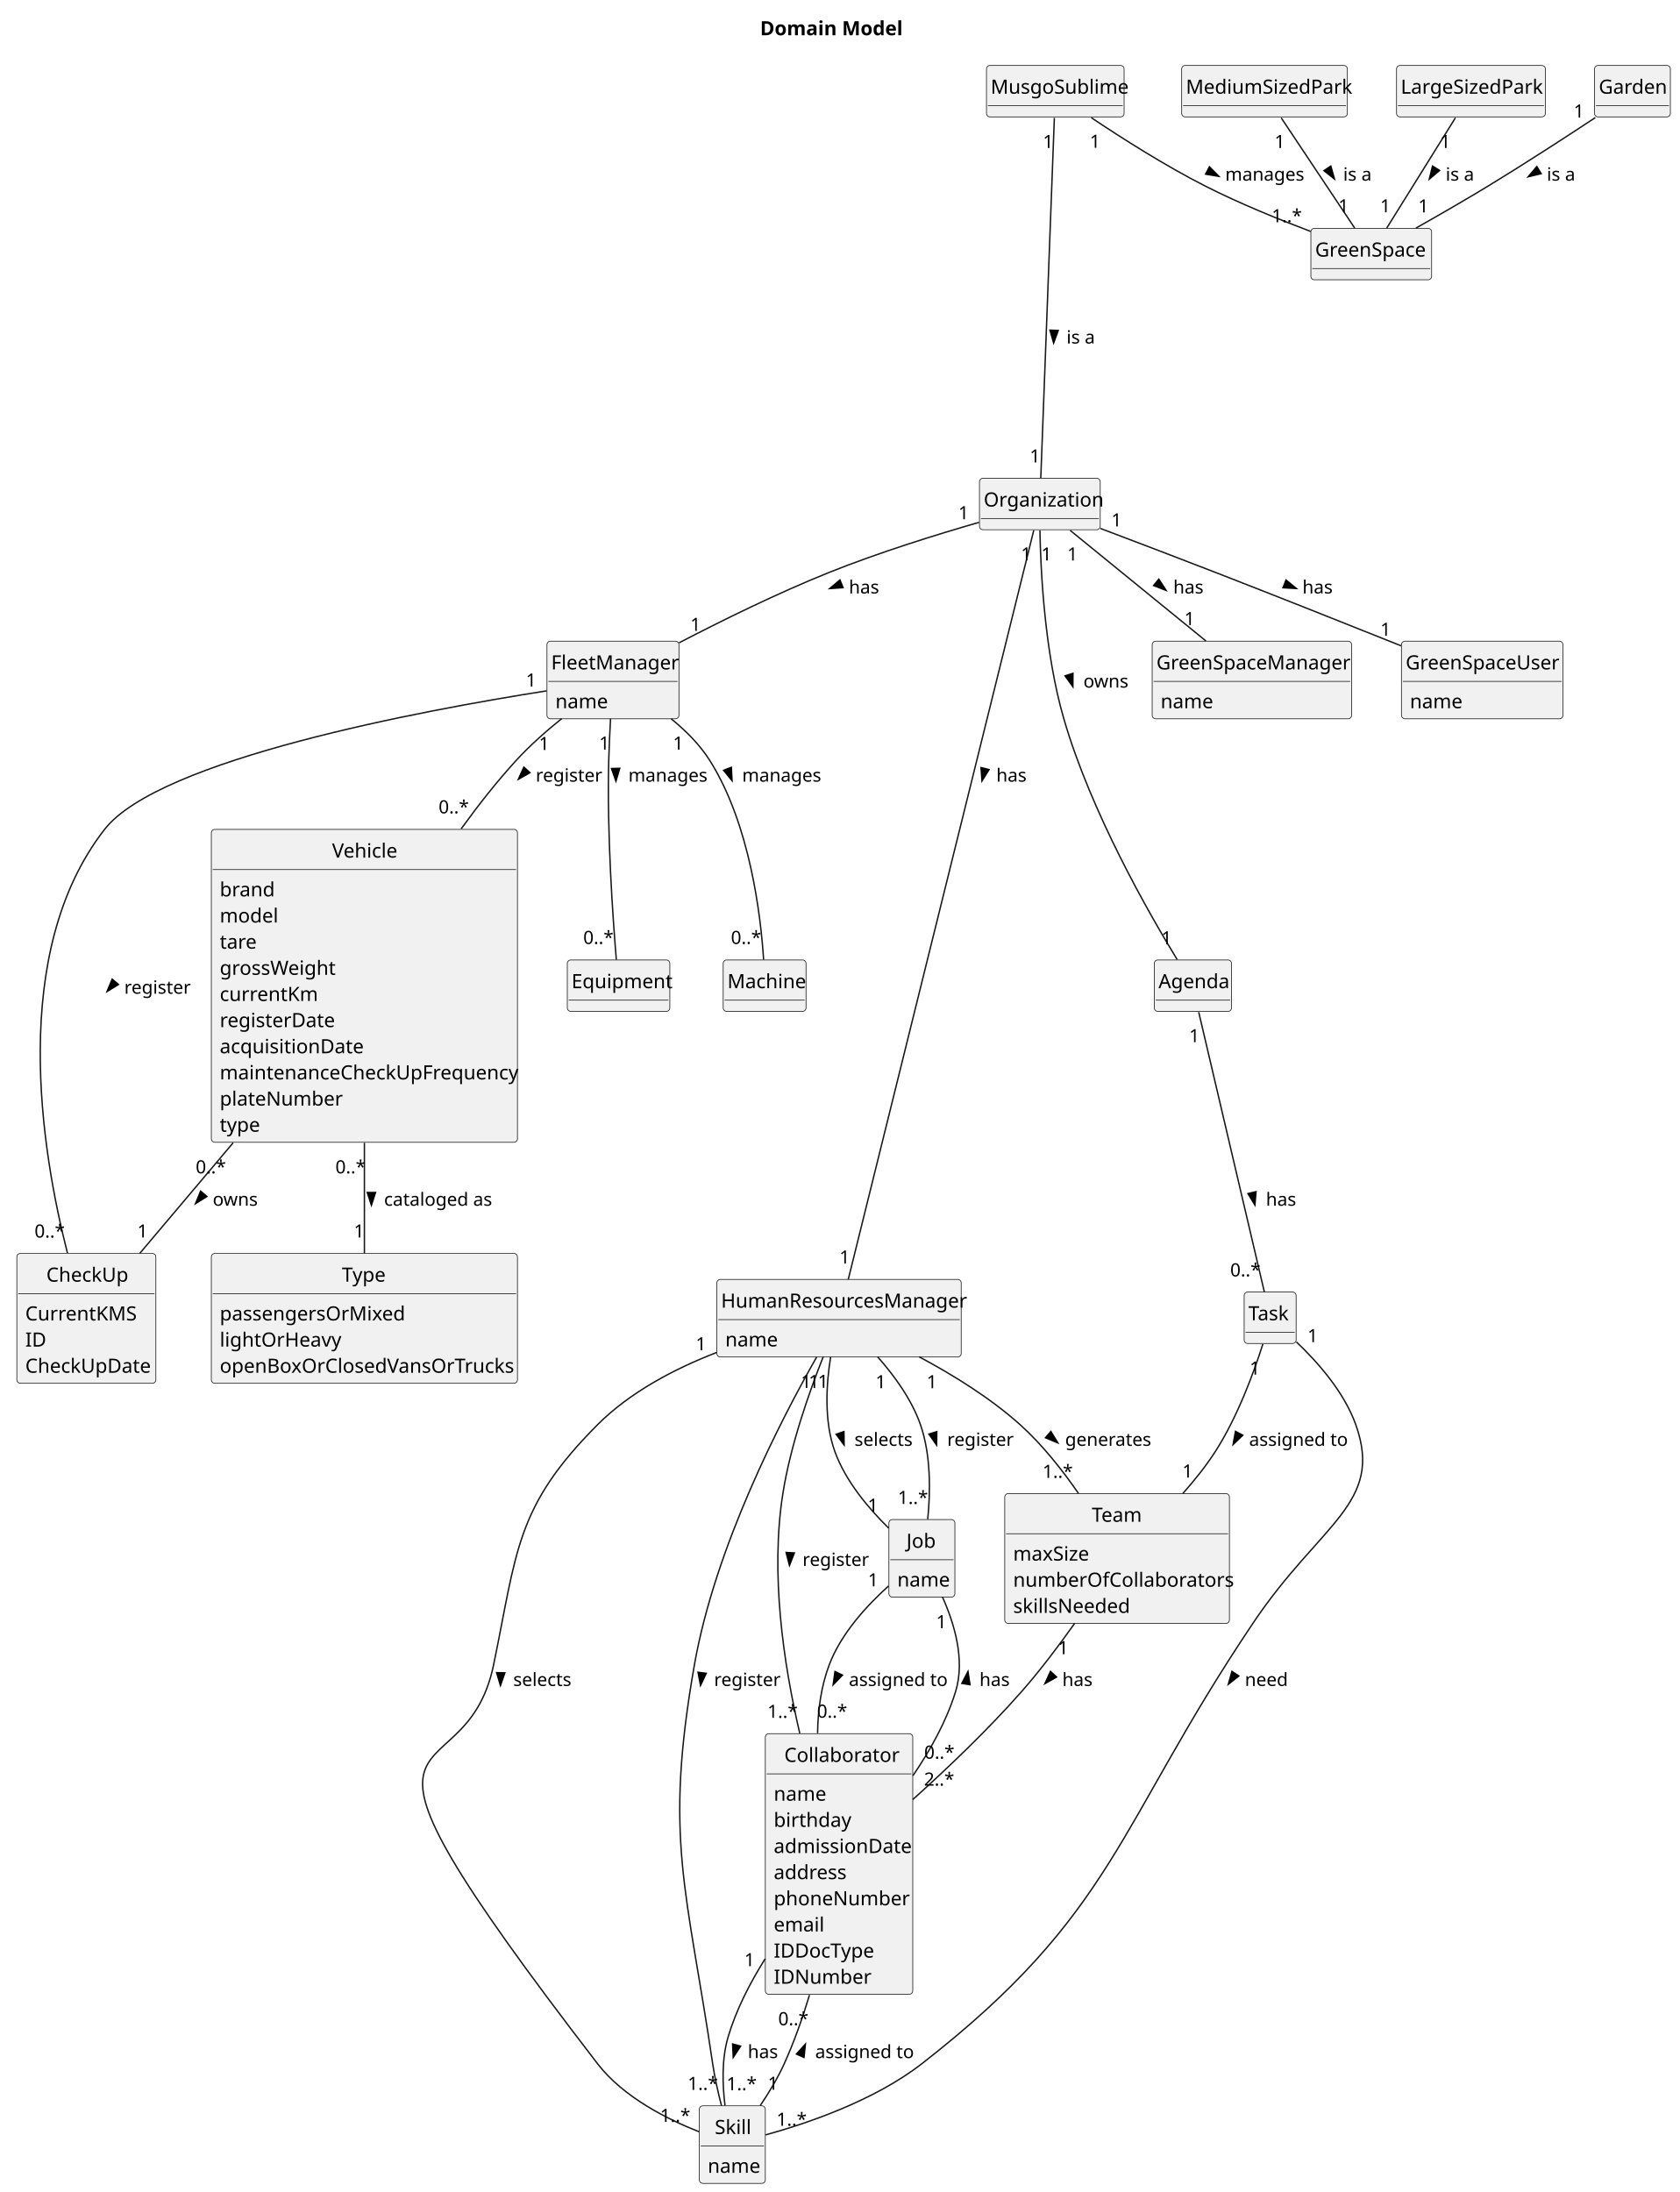
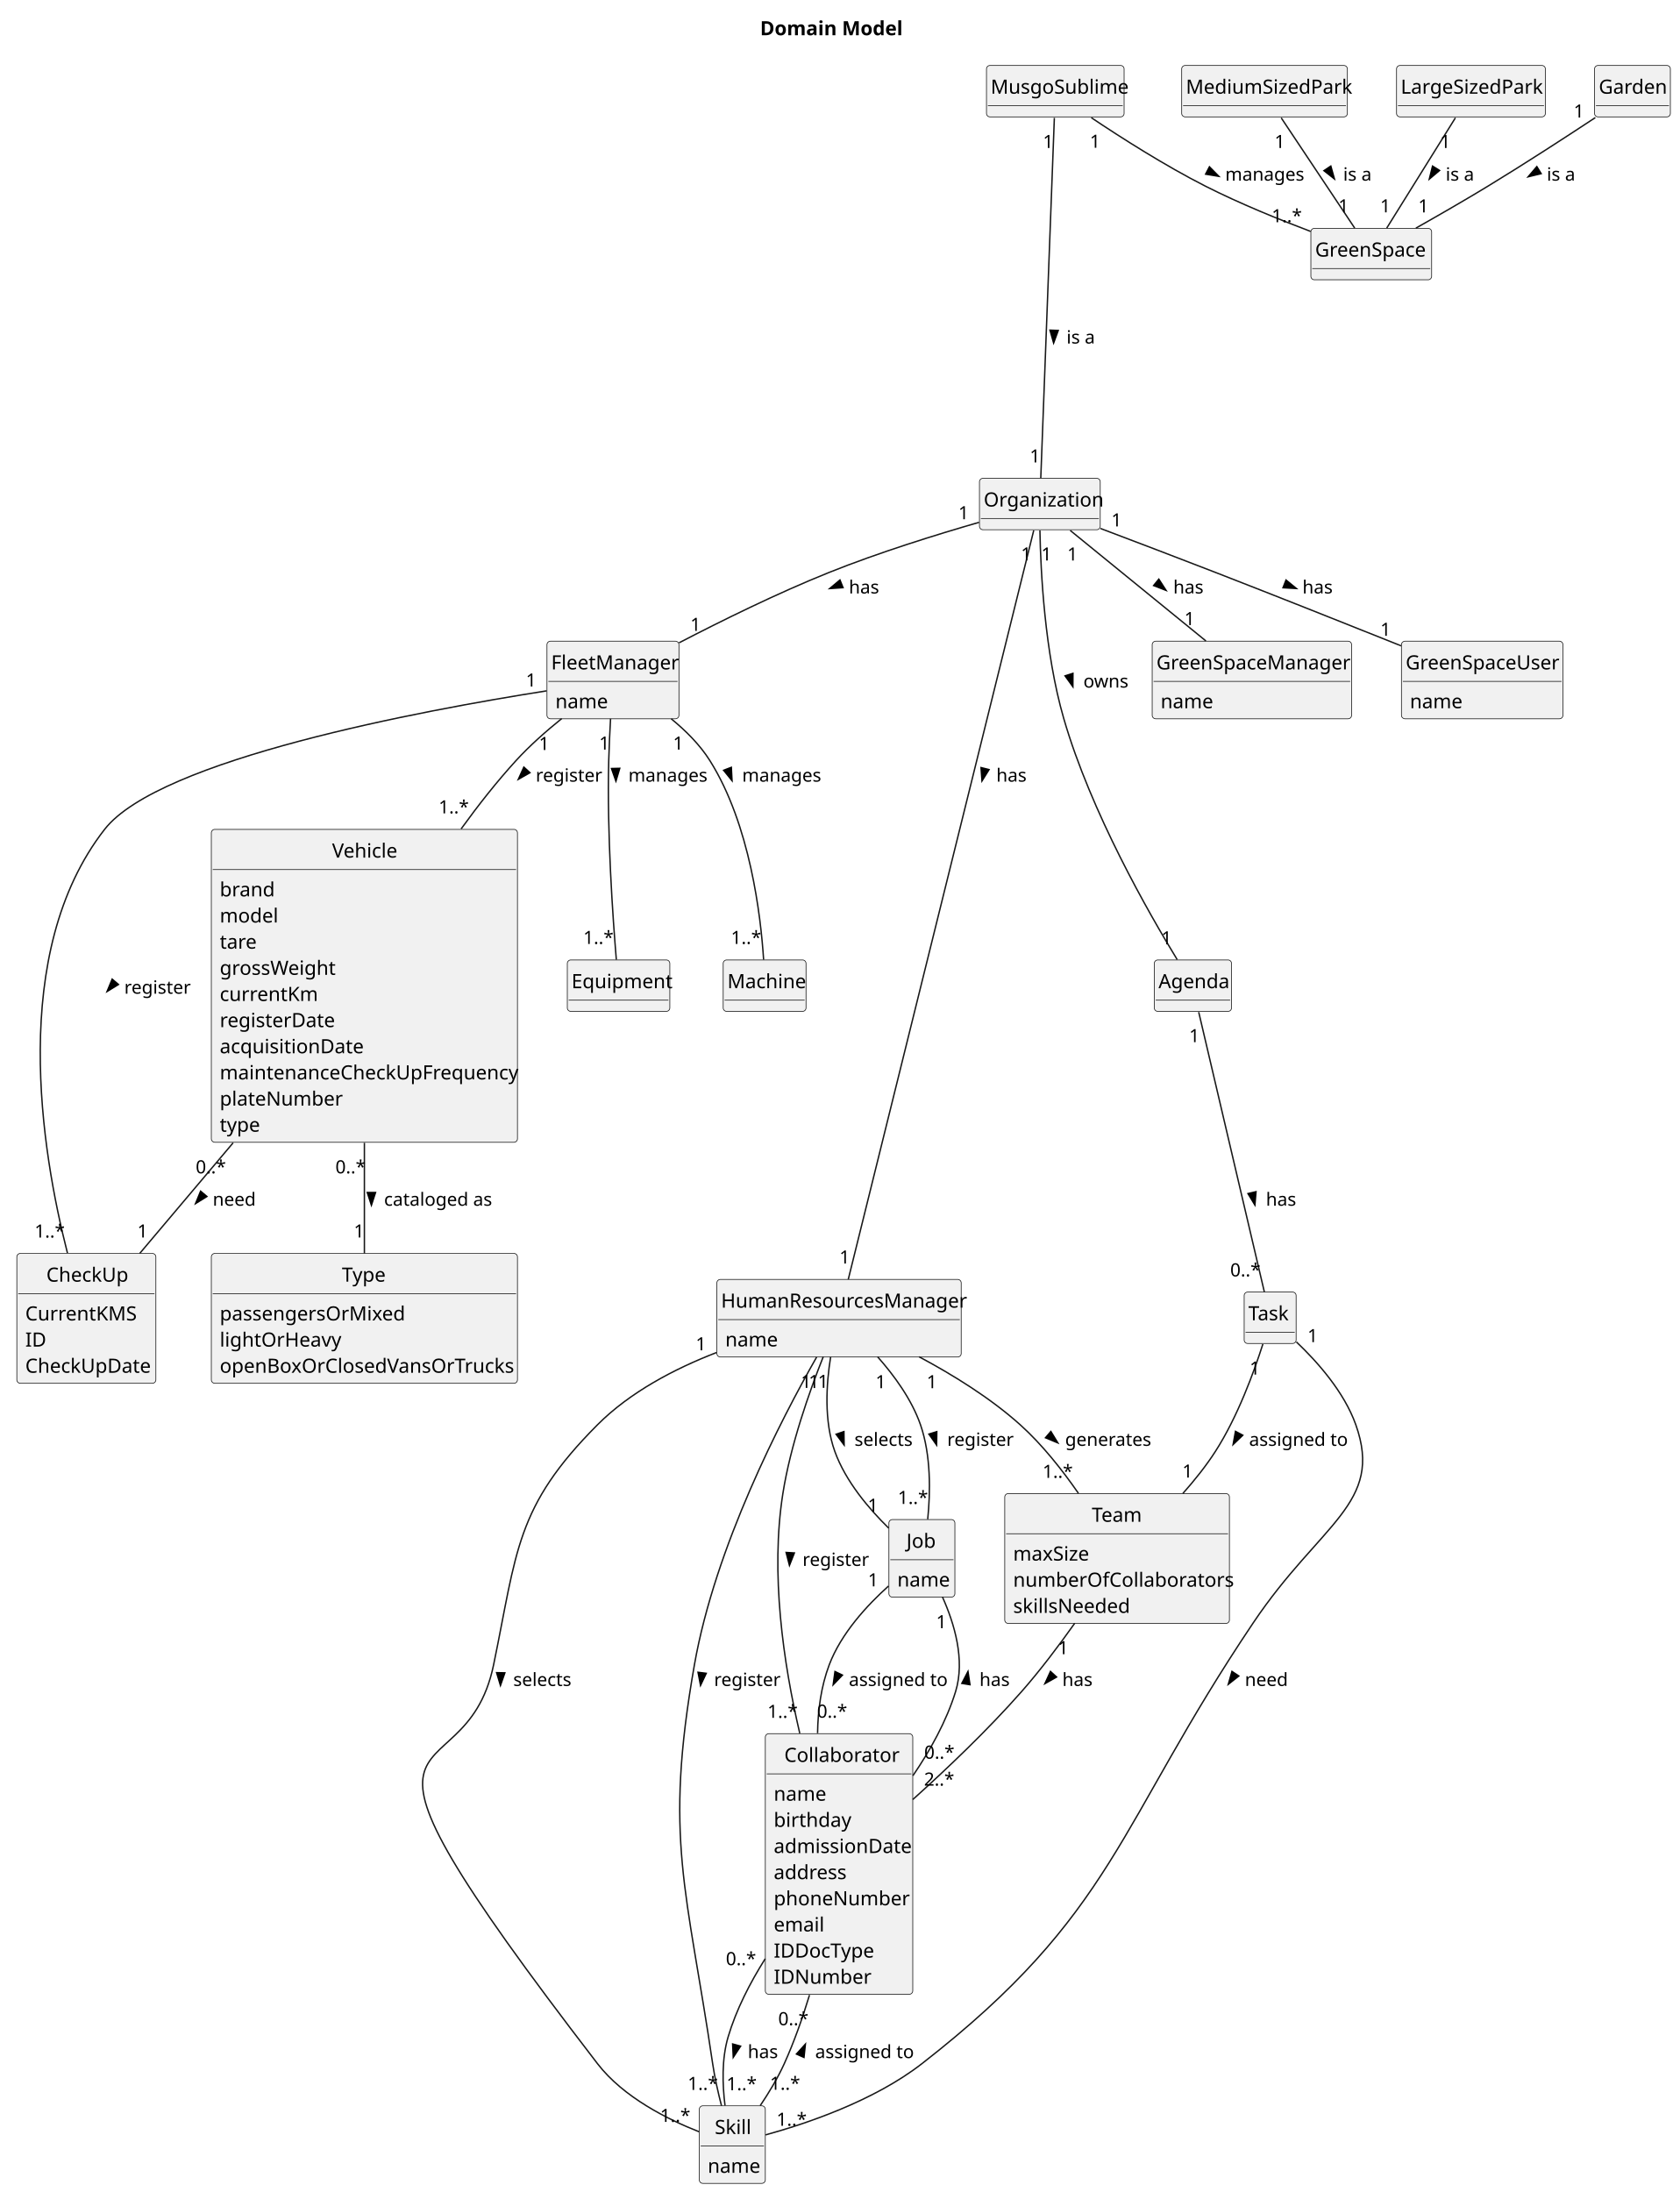
<svg xmlns="http://www.w3.org/2000/svg" contentStyleType="text/css" height="1561px" preserveAspectRatio="none" style="width:1196px;height:1561px;background:#FFFFFF;" version="1.1" viewBox="0 0 1196 1561" width="1196px" zoomAndPan="magnify">
  <defs />
  <g>
    <text fill="#000000" font-family="sans-serif" font-size="14" font-weight="bold" lengthAdjust="spacing" textLength="100" x="541.245" y="25.107">Domain Model</text>
    <g id="elem_MusgoSublime">
      <rect codeLine="11" fill="#F1F1F1" height="36.621" id="MusgoSublime" rx="2.5" ry="2.5" style="stroke:#181818;stroke-width:0.5;" width="98" x="702.49" y="46.621" />
      <text fill="#000000" font-family="sans-serif" font-size="14" lengthAdjust="spacing" textLength="92" x="705.49" y="66.728">MusgoSublime</text>
      <line style="stroke:#181818;stroke-width:0.5;" x1="703.49" x2="799.49" y1="75.242" y2="75.242" />
    </g>
    <g id="elem_MediumSizedPark">
      <rect codeLine="13" fill="#F1F1F1" height="36.621" id="MediumSizedPark" rx="2.5" ry="2.5" style="stroke:#181818;stroke-width:0.5;" width="118" x="841.49" y="46.621" />
      <text fill="#000000" font-family="sans-serif" font-size="14" lengthAdjust="spacing" textLength="112" x="844.49" y="66.728">MediumSizedPark</text>
      <line style="stroke:#181818;stroke-width:0.5;" x1="842.49" x2="958.49" y1="75.242" y2="75.242" />
    </g>
    <g id="elem_LargeSizedPark">
      <rect codeLine="15" fill="#F1F1F1" height="36.621" id="LargeSizedPark" rx="2.5" ry="2.5" style="stroke:#181818;stroke-width:0.5;" width="106" x="994.49" y="46.621" />
      <text fill="#000000" font-family="sans-serif" font-size="14" lengthAdjust="spacing" textLength="100" x="997.49" y="66.728">LargeSizedPark</text>
      <line style="stroke:#181818;stroke-width:0.5;" x1="995.49" x2="1099.49" y1="75.242" y2="75.242" />
    </g>
    <g id="elem_Garden">
      <rect codeLine="17" fill="#F1F1F1" height="36.621" id="Garden" rx="2.5" ry="2.5" style="stroke:#181818;stroke-width:0.5;" width="54" x="1135.49" y="46.621" />
      <text fill="#000000" font-family="sans-serif" font-size="14" lengthAdjust="spacing" textLength="48" x="1138.49" y="66.728">Garden</text>
      <line style="stroke:#181818;stroke-width:0.5;" x1="1136.49" x2="1188.49" y1="75.242" y2="75.242" />
    </g>
    <g id="elem_GreenSpace">
      <rect codeLine="19" fill="#F1F1F1" height="36.621" id="GreenSpace" rx="2.5" ry="2.5" style="stroke:#181818;stroke-width:0.5;" width="86" x="933.49" y="162.621" />
      <text fill="#000000" font-family="sans-serif" font-size="14" lengthAdjust="spacing" textLength="80" x="936.49" y="182.728">GreenSpace</text>
      <line style="stroke:#181818;stroke-width:0.5;" x1="934.49" x2="1018.49" y1="191.242" y2="191.242" />
    </g>
    <g id="elem_Organization">
      <rect codeLine="22" fill="#F1F1F1" height="36.621" id="Organization" rx="2.5" ry="2.5" style="stroke:#181818;stroke-width:0.5;" width="86" x="697.49" y="340.621" />
      <text fill="#000000" font-family="sans-serif" font-size="14" lengthAdjust="spacing" textLength="80" x="700.49" y="360.728">Organization</text>
      <line style="stroke:#181818;stroke-width:0.5;" x1="698.49" x2="782.49" y1="369.242" y2="369.242" />
    </g>
    <g id="elem_FleetManager">
      <rect codeLine="25" fill="#F1F1F1" height="55.242" id="FleetManager" rx="2.5" ry="2.5" style="stroke:#181818;stroke-width:0.5;" width="94" x="389.49" y="456.621" />
      <text fill="#000000" font-family="sans-serif" font-size="14" lengthAdjust="spacing" textLength="88" x="392.49" y="476.728">FleetManager</text>
      <line style="stroke:#181818;stroke-width:0.5;" x1="390.49" x2="482.49" y1="485.242" y2="485.242" />
      <text fill="#000000" font-family="sans-serif" font-size="14" lengthAdjust="spacing" textLength="35" x="395.49" y="504.35">name</text>
    </g>
    <g id="elem_HumanResourcesManager">
      <rect codeLine="28" fill="#F1F1F1" height="55.242" id="HumanResourcesManager" rx="2.5" ry="2.5" style="stroke:#181818;stroke-width:0.5;" width="174" x="510.49" y="911.121" />
      <text fill="#000000" font-family="sans-serif" font-size="14" lengthAdjust="spacing" textLength="168" x="513.49" y="931.229">HumanResourcesManager</text>
      <line style="stroke:#181818;stroke-width:0.5;" x1="511.49" x2="683.49" y1="939.742" y2="939.742" />
      <text fill="#000000" font-family="sans-serif" font-size="14" lengthAdjust="spacing" textLength="35" x="516.49" y="958.85">name</text>
    </g>
    <g id="elem_GreenSpaceManager">
      <rect codeLine="31" fill="#F1F1F1" height="55.242" id="GreenSpaceManager" rx="2.5" ry="2.5" style="stroke:#181818;stroke-width:0.5;" width="142" x="820.49" y="456.621" />
      <text fill="#000000" font-family="sans-serif" font-size="14" lengthAdjust="spacing" textLength="136" x="823.49" y="476.728">GreenSpaceManager</text>
      <line style="stroke:#181818;stroke-width:0.5;" x1="821.49" x2="961.49" y1="485.242" y2="485.242" />
      <text fill="#000000" font-family="sans-serif" font-size="14" lengthAdjust="spacing" textLength="35" x="826.49" y="504.35">name</text>
    </g>
    <g id="elem_GreenSpaceUser">
      <rect codeLine="34" fill="#F1F1F1" height="55.242" id="GreenSpaceUser" rx="2.5" ry="2.5" style="stroke:#181818;stroke-width:0.5;" width="115" x="997.99" y="456.621" />
      <text fill="#000000" font-family="sans-serif" font-size="14" lengthAdjust="spacing" textLength="109" x="1000.99" y="476.728">GreenSpaceUser</text>
      <line style="stroke:#181818;stroke-width:0.5;" x1="998.99" x2="1111.99" y1="485.242" y2="485.242" />
      <text fill="#000000" font-family="sans-serif" font-size="14" lengthAdjust="spacing" textLength="35" x="1003.99" y="504.35">name</text>
    </g>
    <g id="elem_Equipment">
      <rect codeLine="38" fill="#F1F1F1" height="36.621" id="Equipment" rx="2.5" ry="2.5" style="stroke:#181818;stroke-width:0.5;" width="73" x="403.99" y="683.621" />
      <text fill="#000000" font-family="sans-serif" font-size="14" lengthAdjust="spacing" textLength="67" x="406.99" y="703.729">Equipment</text>
      <line style="stroke:#181818;stroke-width:0.5;" x1="404.99" x2="475.99" y1="712.242" y2="712.242" />
    </g>
    <g id="elem_Machine">
      <rect codeLine="40" fill="#F1F1F1" height="36.621" id="Machine" rx="2.5" ry="2.5" style="stroke:#181818;stroke-width:0.5;" width="59" x="514.99" y="683.621" />
      <text fill="#000000" font-family="sans-serif" font-size="14" lengthAdjust="spacing" textLength="53" x="517.99" y="703.729">Machine</text>
      <line style="stroke:#181818;stroke-width:0.5;" x1="515.99" x2="572.99" y1="712.242" y2="712.242" />
    </g>
    <g id="elem_Vehicle">
      <rect codeLine="42" fill="#F1F1F1" height="222.832" id="Vehicle" rx="2.5" ry="2.5" style="stroke:#181818;stroke-width:0.5;" width="218" x="150.49" y="590.621" />
      <text fill="#000000" font-family="sans-serif" font-size="14" lengthAdjust="spacing" textLength="46" x="236.49" y="610.729">Vehicle</text>
      <line style="stroke:#181818;stroke-width:0.5;" x1="151.49" x2="367.49" y1="619.242" y2="619.242" />
      <text fill="#000000" font-family="sans-serif" font-size="14" lengthAdjust="spacing" textLength="37" x="156.49" y="638.35">brand</text>
      <text fill="#000000" font-family="sans-serif" font-size="14" lengthAdjust="spacing" textLength="38" x="156.49" y="656.971">model</text>
      <text fill="#000000" font-family="sans-serif" font-size="14" lengthAdjust="spacing" textLength="25" x="156.49" y="675.592">tare</text>
      <text fill="#000000" font-family="sans-serif" font-size="14" lengthAdjust="spacing" textLength="79" x="156.49" y="694.213">grossWeight</text>
      <text fill="#000000" font-family="sans-serif" font-size="14" lengthAdjust="spacing" textLength="65" x="156.49" y="712.834">currentKm</text>
      <text fill="#000000" font-family="sans-serif" font-size="14" lengthAdjust="spacing" textLength="78" x="156.49" y="731.455">registerDate</text>
      <text fill="#000000" font-family="sans-serif" font-size="14" lengthAdjust="spacing" textLength="97" x="156.49" y="750.076">acquisitionDate</text>
      <text fill="#000000" font-family="sans-serif" font-size="14" lengthAdjust="spacing" textLength="206" x="156.49" y="768.697">maintenanceCheckUpFrequency</text>
      <text fill="#000000" font-family="sans-serif" font-size="14" lengthAdjust="spacing" textLength="80" x="156.49" y="787.318">plateNumber</text>
      <text fill="#000000" font-family="sans-serif" font-size="14" lengthAdjust="spacing" textLength="27" x="156.49" y="805.939">type</text>
    </g>
    <g id="elem_CheckUp">
      <rect codeLine="54" fill="#F1F1F1" height="92.484" id="CheckUp" rx="2.5" ry="2.5" style="stroke:#181818;stroke-width:0.5;" width="99" x="11.99" y="892.621" />
      <text fill="#000000" font-family="sans-serif" font-size="14" lengthAdjust="spacing" textLength="57" x="32.99" y="912.729">CheckUp</text>
      <line style="stroke:#181818;stroke-width:0.5;" x1="12.99" x2="109.99" y1="921.242" y2="921.242" />
      <text fill="#000000" font-family="sans-serif" font-size="14" lengthAdjust="spacing" textLength="77" x="17.99" y="940.35">CurrentKMS</text>
      <text fill="#000000" font-family="sans-serif" font-size="14" lengthAdjust="spacing" textLength="13" x="17.99" y="958.971">ID</text>
      <text fill="#000000" font-family="sans-serif" font-size="14" lengthAdjust="spacing" textLength="87" x="17.99" y="977.592">CheckUpDate</text>
    </g>
    <g id="elem_Type">
      <rect codeLine="59" fill="#F1F1F1" height="92.484" id="Type" rx="2.5" ry="2.5" style="stroke:#181818;stroke-width:0.5;" width="218" x="150.49" y="892.621" />
      <text fill="#000000" font-family="sans-serif" font-size="14" lengthAdjust="spacing" textLength="32" x="243.49" y="912.729">Type</text>
      <line style="stroke:#181818;stroke-width:0.5;" x1="151.49" x2="367.49" y1="921.242" y2="921.242" />
      <text fill="#000000" font-family="sans-serif" font-size="14" lengthAdjust="spacing" textLength="126" x="156.49" y="940.35">passengersOrMixed</text>
      <text fill="#000000" font-family="sans-serif" font-size="14" lengthAdjust="spacing" textLength="81" x="156.49" y="958.971">lightOrHeavy</text>
      <text fill="#000000" font-family="sans-serif" font-size="14" lengthAdjust="spacing" textLength="206" x="156.49" y="977.592">openBoxOrClosedVansOrTrucks</text>
    </g>
    <g id="elem_Job">
      <rect codeLine="65" fill="#F1F1F1" height="55.242" id="Job" rx="2.5" ry="2.5" style="stroke:#181818;stroke-width:0.5;" width="47" x="632.99" y="1082.121" />
      <text fill="#000000" font-family="sans-serif" font-size="14" lengthAdjust="spacing" textLength="22" x="645.49" y="1102.228">Job</text>
      <line style="stroke:#181818;stroke-width:0.5;" x1="633.99" x2="678.99" y1="1110.742" y2="1110.742" />
      <text fill="#000000" font-family="sans-serif" font-size="14" lengthAdjust="spacing" textLength="35" x="638.99" y="1129.85">name</text>
    </g>
    <g id="elem_Collaborator">
      <rect codeLine="68" fill="#F1F1F1" height="185.59" id="Collaborator" rx="2.5" ry="2.5" style="stroke:#181818;stroke-width:0.5;" width="105" x="544.99" y="1234.621" />
      <text fill="#000000" font-family="sans-serif" font-size="14" lengthAdjust="spacing" textLength="78" x="558.49" y="1254.728">Collaborator</text>
      <line style="stroke:#181818;stroke-width:0.5;" x1="545.99" x2="648.99" y1="1263.242" y2="1263.242" />
      <text fill="#000000" font-family="sans-serif" font-size="14" lengthAdjust="spacing" textLength="35" x="550.99" y="1282.35">name</text>
      <text fill="#000000" font-family="sans-serif" font-size="14" lengthAdjust="spacing" textLength="51" x="550.99" y="1300.971">birthday</text>
      <text fill="#000000" font-family="sans-serif" font-size="14" lengthAdjust="spacing" textLength="93" x="550.99" y="1319.592">admissionDate</text>
      <text fill="#000000" font-family="sans-serif" font-size="14" lengthAdjust="spacing" textLength="51" x="550.99" y="1338.213">address</text>
      <text fill="#000000" font-family="sans-serif" font-size="14" lengthAdjust="spacing" textLength="89" x="550.99" y="1356.834">phoneNumber</text>
      <text fill="#000000" font-family="sans-serif" font-size="14" lengthAdjust="spacing" textLength="33" x="550.99" y="1375.455">email</text>
      <text fill="#000000" font-family="sans-serif" font-size="14" lengthAdjust="spacing" textLength="70" x="550.99" y="1394.076">IDDocType</text>
      <text fill="#000000" font-family="sans-serif" font-size="14" lengthAdjust="spacing" textLength="62" x="550.99" y="1412.697">IDNumber</text>
    </g>
    <g id="elem_Skill">
      <rect codeLine="78" fill="#F1F1F1" height="55.242" id="Skill" rx="2.5" ry="2.5" style="stroke:#181818;stroke-width:0.5;" width="47" x="497.99" y="1499.621" />
      <text fill="#000000" font-family="sans-serif" font-size="14" lengthAdjust="spacing" textLength="25" x="508.99" y="1519.728">Skill</text>
      <line style="stroke:#181818;stroke-width:0.5;" x1="498.99" x2="543.99" y1="1528.242" y2="1528.242" />
      <text fill="#000000" font-family="sans-serif" font-size="14" lengthAdjust="spacing" textLength="35" x="503.99" y="1547.35">name</text>
    </g>
    <g id="elem_Team">
      <rect codeLine="81" fill="#F1F1F1" height="92.484" id="Team" rx="2.5" ry="2.5" style="stroke:#181818;stroke-width:0.5;" width="160" x="715.49" y="1063.621" />
      <text fill="#000000" font-family="sans-serif" font-size="14" lengthAdjust="spacing" textLength="36" x="777.49" y="1083.728">Team</text>
      <line style="stroke:#181818;stroke-width:0.5;" x1="716.49" x2="874.49" y1="1092.242" y2="1092.242" />
      <text fill="#000000" font-family="sans-serif" font-size="14" lengthAdjust="spacing" textLength="51" x="721.49" y="1111.35">maxSize</text>
      <text fill="#000000" font-family="sans-serif" font-size="14" lengthAdjust="spacing" textLength="148" x="721.49" y="1129.971">numberOfCollaborators</text>
      <text fill="#000000" font-family="sans-serif" font-size="14" lengthAdjust="spacing" textLength="79" x="721.49" y="1148.592">skillsNeeded</text>
    </g>
    <g id="elem_Agenda">
      <rect codeLine="87" fill="#F1F1F1" height="36.621" id="Agenda" rx="2.5" ry="2.5" style="stroke:#181818;stroke-width:0.5;" width="55" x="821.99" y="683.621" />
      <text fill="#000000" font-family="sans-serif" font-size="14" lengthAdjust="spacing" textLength="49" x="824.99" y="703.729">Agenda</text>
      <line style="stroke:#181818;stroke-width:0.5;" x1="822.99" x2="875.99" y1="712.242" y2="712.242" />
    </g>
    <g id="elem_Task">
      <rect codeLine="89" fill="#F1F1F1" height="36.621" id="Task" rx="2.5" ry="2.5" style="stroke:#181818;stroke-width:0.5;" width="37" x="885.99" y="920.121" />
      <text fill="#000000" font-family="sans-serif" font-size="14" lengthAdjust="spacing" textLength="31" x="888.99" y="940.229">Task</text>
      <line style="stroke:#181818;stroke-width:0.5;" x1="886.99" x2="921.99" y1="948.742" y2="948.742" />
    </g>
    <g id="link_MusgoSublime_Organization">
      <path codeLine="92" d="M750.82,83.951 C748.85,136.201 743.11,288.571 741.15,340.531 " fill="none" id="MusgoSublime-Organization" style="stroke:#181818;stroke-width:1.0;" />
      <polygon fill="#000000" points="750.302,244.263,753.579,235.335,747.706,235.114,750.302,244.263" style="stroke:#000000;stroke-width:1.0;" />
      <text fill="#000000" font-family="sans-serif" font-size="13" lengthAdjust="spacing" textLength="21" x="759.49" y="244.649">is a</text>
      <text fill="#000000" font-family="sans-serif" font-size="13" lengthAdjust="spacing" textLength="7" x="742.699" y="105.414">1</text>
      <text fill="#000000" font-family="sans-serif" font-size="13" lengthAdjust="spacing" textLength="7" x="733.28" y="329.366">1</text>
    </g>
    <g id="link_MusgoSublime_GreenSpace">
      <path codeLine="93" d="M777.14,83.821 C798.37,98.041 829.62,117.981 858.49,132.621 C882.62,144.861 910.67,156.261 933.37,164.821 " fill="none" id="MusgoSublime-GreenSpace" style="stroke:#181818;stroke-width:1.0;" />
      <polygon fill="#000000" points="867.929,125.568,861.252,118.796,858.546,124.014,867.929,125.568" style="stroke:#000000;stroke-width:1.0;" />
      <text fill="#000000" font-family="sans-serif" font-size="13" lengthAdjust="spacing" textLength="53" x="872.49" y="128.649">manages</text>
      <text fill="#000000" font-family="sans-serif" font-size="13" lengthAdjust="spacing" textLength="7" x="776.093" y="105.249">1</text>
      <text fill="#000000" font-family="sans-serif" font-size="13" lengthAdjust="spacing" textLength="20" x="905.568" y="158.256">1..*</text>
    </g>
    <g id="link_MediumSizedPark_GreenSpace">
      <path codeLine="94" d="M912.37,83.931 C926.64,105.351 950.46,141.071 964.7,162.431 " fill="none" id="MediumSizedPark-GreenSpace" style="stroke:#181818;stroke-width:1.0;" />
      <polygon fill="#000000" points="950.263,127.427,947.692,118.271,942.801,121.531,950.263,127.427" style="stroke:#000000;stroke-width:1.0;" />
      <text fill="#000000" font-family="sans-serif" font-size="13" lengthAdjust="spacing" textLength="21" x="956.49" y="128.649">is a</text>
      <text fill="#000000" font-family="sans-serif" font-size="13" lengthAdjust="spacing" textLength="7" x="907.622" y="105.389">1</text>
      <text fill="#000000" font-family="sans-serif" font-size="13" lengthAdjust="spacing" textLength="7" x="953.017" y="151.235">1</text>
    </g>
    <g id="link_Garden_GreenSpace">
      <path codeLine="95" d="M1136.06,83.741 C1115.4,97.381 1085.86,116.581 1059.49,132.621 C1042.75,142.801 1023.81,153.691 1008.25,162.471 " fill="none" id="Garden-GreenSpace" style="stroke:#181818;stroke-width:1.0;" />
      <polygon fill="#000000" points="1088.233,125.889,1097.476,123.647,1094.393,118.643,1088.233,125.889" style="stroke:#000000;stroke-width:1.0;" />
      <text fill="#000000" font-family="sans-serif" font-size="13" lengthAdjust="spacing" textLength="21" x="1101.49" y="128.649">is a</text>
      <text fill="#000000" font-family="sans-serif" font-size="13" lengthAdjust="spacing" textLength="7" x="1120.642" y="83.71">1</text>
      <text fill="#000000" font-family="sans-serif" font-size="13" lengthAdjust="spacing" textLength="7" x="1009.905" y="151.287">1</text>
    </g>
    <g id="link_LargeSizedPark_GreenSpace">
      <path codeLine="96" d="M1036.4,83.931 C1023.06,105.351 1000.81,141.071 987.51,162.431 " fill="none" id="LargeSizedPark-GreenSpace" style="stroke:#181818;stroke-width:1.0;" />
      <polygon fill="#000000" points="1017.847,127.511,1025.123,121.387,1020.134,118.279,1017.847,127.511" style="stroke:#000000;stroke-width:1.0;" />
      <text fill="#000000" font-family="sans-serif" font-size="13" lengthAdjust="spacing" textLength="21" x="1029.49" y="128.649">is a</text>
      <text fill="#000000" font-family="sans-serif" font-size="13" lengthAdjust="spacing" textLength="7" x="1025.479" y="105.389">1</text>
      <text fill="#000000" font-family="sans-serif" font-size="13" lengthAdjust="spacing" textLength="7" x="982.813" y="151.235">1</text>
    </g>
    <g id="link_Organization_FleetManager">
      <path codeLine="97" d="M697.22,371.961 C666.93,380.701 625.73,393.491 590.49,407.621 C553.73,422.361 513.6,442.161 483.52,457.791 " fill="none" id="Organization-FleetManager" style="stroke:#181818;stroke-width:1.0;" />
      <polygon fill="#000000" points="590.85,419.13,600.339,418.486,598.148,413.032,590.85,419.13" style="stroke:#000000;stroke-width:1.0;" />
      <text fill="#000000" font-family="sans-serif" font-size="13" lengthAdjust="spacing" textLength="21" x="604.49" y="422.649">has</text>
      <text fill="#000000" font-family="sans-serif" font-size="13" lengthAdjust="spacing" textLength="7" x="682.474" y="369.764">1</text>
      <text fill="#000000" font-family="sans-serif" font-size="13" lengthAdjust="spacing" textLength="7" x="491.573" y="449.272">1</text>
    </g>
    <g id="link_Organization_HumanResourcesManager">
      <path codeLine="98" d="M736.13,377.721 C715.63,460.511 628.74,811.401 604.06,911.101 " fill="none" id="Organization-HumanResourcesManager" style="stroke:#181818;stroke-width:1.0;" />
      <polygon fill="#000000" points="699.288,556.12,704.315,548.047,698.61,546.634,699.288,556.12" style="stroke:#000000;stroke-width:1.0;" />
      <text fill="#000000" font-family="sans-serif" font-size="13" lengthAdjust="spacing" textLength="21" x="709.49" y="556.649">has</text>
      <text fill="#000000" font-family="sans-serif" font-size="13" lengthAdjust="spacing" textLength="7" x="727.018" y="399.123">1</text>
      <text fill="#000000" font-family="sans-serif" font-size="13" lengthAdjust="spacing" textLength="7" x="597.77" y="899.805">1</text>
    </g>
    <g id="link_Organization_GreenSpaceManager">
      <path codeLine="99" d="M762.12,377.741 C787.4,398.341 829.5,432.621 858.77,456.471 " fill="none" id="Organization-GreenSpaceManager" style="stroke:#181818;stroke-width:1.0;" />
      <polygon fill="#000000" points="830.367,420.424,825.21,412.433,821.498,416.99,830.367,420.424" style="stroke:#000000;stroke-width:1.0;" />
      <text fill="#000000" font-family="sans-serif" font-size="13" lengthAdjust="spacing" textLength="21" x="835.49" y="422.649">has</text>
      <text fill="#000000" font-family="sans-serif" font-size="13" lengthAdjust="spacing" textLength="7" x="759.992" y="399.148">1</text>
      <text fill="#000000" font-family="sans-serif" font-size="13" lengthAdjust="spacing" textLength="7" x="843.394" y="445.145">1</text>
    </g>
    <g id="link_Organization_GreenSpaceUser">
      <path codeLine="100" d="M783.65,376.341 C807.76,385.441 838.33,397.071 865.49,407.621 C909.99,424.911 960.18,444.881 997.79,459.931 " fill="none" id="Organization-GreenSpaceUser" style="stroke:#181818;stroke-width:1.0;" />
      <polygon fill="#000000" points="923.148,419.085,915.79,413.058,913.653,418.533,923.148,419.085" style="stroke:#000000;stroke-width:1.0;" />
      <text fill="#000000" font-family="sans-serif" font-size="13" lengthAdjust="spacing" textLength="21" x="927.49" y="422.649">has</text>
      <text fill="#000000" font-family="sans-serif" font-size="13" lengthAdjust="spacing" textLength="7" x="791.378" y="374.869">1</text>
      <text fill="#000000" font-family="sans-serif" font-size="13" lengthAdjust="spacing" textLength="7" x="982.949" y="452.774">1</text>
    </g>
    <g id="link_Organization_Agenda">
      <path codeLine="101" d="M740.54,377.761 C741.06,406.411 743.87,464.591 757.49,511.621 C776.87,578.541 818.35,650.801 838.31,683.391 " fill="none" id="Organization-Agenda" style="stroke:#181818;stroke-width:1.0;" />
      <polygon fill="#000000" points="764.013,489.029,764.057,479.518,758.458,481.309,764.013,489.029" style="stroke:#000000;stroke-width:1.0;" />
      <text fill="#000000" font-family="sans-serif" font-size="13" lengthAdjust="spacing" textLength="30" x="771.49" y="489.649">owns</text>
      <text fill="#000000" font-family="sans-serif" font-size="13" lengthAdjust="spacing" textLength="7" x="741.494" y="399.173">1</text>
      <text fill="#000000" font-family="sans-serif" font-size="13" lengthAdjust="spacing" textLength="7" x="826.998" y="672.519">1</text>
    </g>
    <g id="link_Collaborator_Job">
      <path codeLine="102" d="M650.11,1264.531 C662.51,1246.351 674.01,1225.681 680.49,1204.621 C687.43,1182.081 679.6,1156.081 671.08,1137.151 " fill="none" id="Collaborator-Job" style="stroke:#181818;stroke-width:1.0;" />
      <polygon fill="#000000" points="689.302,1190.333,684.933,1198.781,690.733,1199.735,689.302,1190.333" style="stroke:#000000;stroke-width:1.0;" />
      <text fill="#000000" font-family="sans-serif" font-size="13" lengthAdjust="spacing" textLength="21" x="697.49" y="1200.649">has</text>
      <text fill="#000000" font-family="sans-serif" font-size="13" lengthAdjust="spacing" textLength="20" x="658.133" y="1252.432">0..*</text>
      <text fill="#000000" font-family="sans-serif" font-size="13" lengthAdjust="spacing" textLength="7" x="666.645" y="1159.517">1</text>
    </g>
    <g id="link_Job_Collaborator">
      <path codeLine="107" d="M632.74,1129.461 C617.46,1143.181 598.94,1163.231 590.49,1185.621 C584.74,1200.871 582.44,1217.711 582.2,1234.291 " fill="none" id="Job-Collaborator" style="stroke:#181818;stroke-width:1.0;" />
      <polygon fill="#000000" points="593.319,1199.771,599.894,1192.899,594.599,1190.347,593.319,1199.771" style="stroke:#000000;stroke-width:1.0;" />
      <text fill="#000000" font-family="sans-serif" font-size="13" lengthAdjust="spacing" textLength="67" x="604.49" y="1200.649">assigned to</text>
      <text fill="#000000" font-family="sans-serif" font-size="13" lengthAdjust="spacing" textLength="7" x="618.076" y="1129.686">1</text>
      <text fill="#000000" font-family="sans-serif" font-size="13" lengthAdjust="spacing" textLength="20" x="581.779" y="1223.233">0..*</text>
    </g>
    <g id="link_Collaborator_Skill">
      <path codeLine="103" d="M544.92,1394.871 C534.07,1412.091 524.21,1431.261 518.49,1450.621 C513.84,1466.351 514.45,1484.711 516.29,1499.401 " fill="none" id="Collaborator-Skill" style="stroke:#181818;stroke-width:1.0;" />
      <polygon fill="#000000" points="522.169,1465.089,527.393,1457.142,521.724,1455.589,522.169,1465.089" style="stroke:#000000;stroke-width:1.0;" />
      <text fill="#000000" font-family="sans-serif" font-size="13" lengthAdjust="spacing" textLength="21" x="532.49" y="1465.649">has</text>
-       <text fill="#000000" font-family="sans-serif" font-size="13" lengthAdjust="spacing" textLength="7" x="530.035" y="1400.21">1</text>
+       <text fill="#000000" font-family="sans-serif" font-size="13" lengthAdjust="spacing" textLength="20" x="516.903" y="1399.472">0..*</text>
      <text fill="#000000" font-family="sans-serif" font-size="13" lengthAdjust="spacing" textLength="20" x="517.34" y="1488.512">1..*</text>
    </g>
    <g id="link_Skill_Collaborator">
      <path codeLine="108" d="M541.35,1499.521 C547.49,1490.381 553.85,1479.881 558.49,1469.621 C565.45,1454.231 571.43,1437.321 576.46,1420.721 " fill="none" id="Skill-Collaborator" style="stroke:#181818;stroke-width:1.0;" />
      <polygon fill="#000000" points="573.525,1455.699,567.159,1462.765,572.528,1465.158,573.525,1455.699" style="stroke:#000000;stroke-width:1.0;" />
      <text fill="#000000" font-family="sans-serif" font-size="13" lengthAdjust="spacing" textLength="67" x="580.49" y="1465.649">assigned to</text>
-       <text fill="#000000" font-family="sans-serif" font-size="13" lengthAdjust="spacing" textLength="7" x="546.752" y="1488.207">1</text>
+       <text fill="#000000" font-family="sans-serif" font-size="13" lengthAdjust="spacing" textLength="20" x="548.255" y="1488.207">1..*</text>
      <text fill="#000000" font-family="sans-serif" font-size="13" lengthAdjust="spacing" textLength="20" x="554.181" y="1442.236">0..*</text>
    </g>
    <g id="link_HumanResourcesManager_Job">
      <path codeLine="104" d="M591.5,966.371 C588.4,985.641 586.7,1011.961 594.49,1033.621 C602.15,1054.921 618.78,1074.471 632.89,1088.271 " fill="none" id="HumanResourcesManager-Job" style="stroke:#181818;stroke-width:1.0;" />
      <polygon fill="#000000" points="601.098,1029.001,600.972,1019.491,595.407,1021.381,601.098,1029.001" style="stroke:#000000;stroke-width:1.0;" />
      <text fill="#000000" font-family="sans-serif" font-size="13" lengthAdjust="spacing" textLength="42" x="608.49" y="1029.649">selects</text>
      <text fill="#000000" font-family="sans-serif" font-size="13" lengthAdjust="spacing" textLength="7" x="582.424" y="988.334">1</text>
      <text fill="#000000" font-family="sans-serif" font-size="13" lengthAdjust="spacing" textLength="7" x="617.929" y="1076.538">1</text>
    </g>
    <g id="link_HumanResourcesManager_Job">
      <path codeLine="106" d="M624.93,966.201 C636.73,979.491 649.22,996.581 655.49,1014.621 C663.04,1036.361 662.58,1062.661 660.64,1081.911 " fill="none" id="HumanResourcesManager-Job-1" style="stroke:#181818;stroke-width:1.0;" />
      <polygon fill="#000000" points="666.965,1029.044,667.105,1019.535,661.489,1021.268,666.965,1029.044" style="stroke:#000000;stroke-width:1.0;" />
      <text fill="#000000" font-family="sans-serif" font-size="13" lengthAdjust="spacing" textLength="43" x="674.49" y="1029.649">register</text>
      <text fill="#000000" font-family="sans-serif" font-size="13" lengthAdjust="spacing" textLength="7" x="623.466" y="988.579">1</text>
      <text fill="#000000" font-family="sans-serif" font-size="13" lengthAdjust="spacing" textLength="20" x="639.36" y="1071.024">1..*</text>
    </g>
    <g id="link_HumanResourcesManager_Skill">
      <path codeLine="105" d="M510.23,963.191 C480.4,974.731 448.72,991.321 425.49,1014.621 C367.01,1073.261 368.28,1104.531 351.49,1185.621 C330,1289.391 215.22,1196.201 425.49,1469.621 C444,1493.691 475.91,1509.491 497.83,1518.101 " fill="none" id="HumanResourcesManager-Skill" style="stroke:#181818;stroke-width:1.0;" />
      <polygon fill="#000000" points="356.378,1200.265,359.519,1191.288,353.642,1191.157,356.378,1200.265" style="stroke:#000000;stroke-width:1.0;" />
      <text fill="#000000" font-family="sans-serif" font-size="13" lengthAdjust="spacing" textLength="42" x="365.49" y="1200.649">selects</text>
      <text fill="#000000" font-family="sans-serif" font-size="13" lengthAdjust="spacing" textLength="7" x="495.43" y="961.602">1</text>
      <text fill="#000000" font-family="sans-serif" font-size="13" lengthAdjust="spacing" textLength="20" x="470.046" y="1511.084">1..*</text>
    </g>
    <g id="link_HumanResourcesManager_Skill">
      <path codeLine="110" d="M581.54,966.421 C556.5,1010.361 509.31,1101.261 494.49,1185.621 C472.63,1310.071 489.11,1344.611 507.49,1469.621 C508.95,1479.521 511.37,1490.211 513.79,1499.601 " fill="none" id="HumanResourcesManager-Skill-1" style="stroke:#181818;stroke-width:1.0;" />
      <polygon fill="#000000" points="498.86,1200.227,502.915,1191.624,497.084,1190.883,498.86,1200.227" style="stroke:#000000;stroke-width:1.0;" />
      <text fill="#000000" font-family="sans-serif" font-size="13" lengthAdjust="spacing" textLength="43" x="508.49" y="1200.649">register</text>
      <text fill="#000000" font-family="sans-serif" font-size="13" lengthAdjust="spacing" textLength="7" x="570.285" y="988.395">1</text>
      <text fill="#000000" font-family="sans-serif" font-size="13" lengthAdjust="spacing" textLength="20" x="489.697" y="1488.305">1..*</text>
    </g>
    <g id="link_HumanResourcesManager_Collaborator">
      <path codeLine="109" d="M586.27,966.121 C576.45,990.831 562.94,1028.981 557.49,1063.621 C548.57,1120.311 557.73,1183.921 569.53,1234.391 " fill="none" id="HumanResourcesManager-Collaborator" style="stroke:#181818;stroke-width:1.0;" />
      <polygon fill="#000000" points="562.179,1114.757,565.675,1105.912,559.809,1105.546,562.179,1114.757" style="stroke:#000000;stroke-width:1.0;" />
      <text fill="#000000" font-family="sans-serif" font-size="13" lengthAdjust="spacing" textLength="43" x="571.49" y="1115.149">register</text>
      <text fill="#000000" font-family="sans-serif" font-size="13" lengthAdjust="spacing" textLength="7" x="575.866" y="988.48">1</text>
      <text fill="#000000" font-family="sans-serif" font-size="13" lengthAdjust="spacing" textLength="20" x="546.505" y="1223.341">1..*</text>
    </g>
    <g id="link_HumanResourcesManager_Team">
      <path codeLine="111" d="M654.5,966.221 C678.25,978.901 705.2,995.491 726.49,1014.621 C742.15,1028.691 756.47,1046.851 767.96,1063.441 " fill="none" id="HumanResourcesManager-Team" style="stroke:#181818;stroke-width:1.0;" />
      <polygon fill="#000000" points="753.287,1027.52,748.331,1019.403,744.506,1023.866,753.287,1027.52" style="stroke:#000000;stroke-width:1.0;" />
      <text fill="#000000" font-family="sans-serif" font-size="13" lengthAdjust="spacing" textLength="57" x="758.49" y="1029.649">generates</text>
      <text fill="#000000" font-family="sans-serif" font-size="13" lengthAdjust="spacing" textLength="7" x="659.874" y="988.603">1</text>
      <text fill="#000000" font-family="sans-serif" font-size="13" lengthAdjust="spacing" textLength="20" x="742.448" y="1052.424">1..*</text>
    </g>
    <g id="link_FleetManager_Vehicle">
      <path codeLine="112" d="M400,511.731 C388.96,520.621 377.2,530.991 367.49,541.621 C353.85,556.561 340.62,573.351 328.38,590.281 " fill="none" id="FleetManager-Vehicle" style="stroke:#181818;stroke-width:1.0;" />
      <polygon fill="#000000" points="369.121,554.961,377.387,550.258,373.044,546.297,369.121,554.961" style="stroke:#000000;stroke-width:1.0;" />
      <text fill="#000000" font-family="sans-serif" font-size="13" lengthAdjust="spacing" textLength="43" x="381.49" y="556.649">register</text>
      <text fill="#000000" font-family="sans-serif" font-size="13" lengthAdjust="spacing" textLength="7" x="383.752" y="534.115">1</text>
-       <text fill="#000000" font-family="sans-serif" font-size="13" lengthAdjust="spacing" textLength="20" x="312.337" y="579.24">0..*</text>
+       <text fill="#000000" font-family="sans-serif" font-size="13" lengthAdjust="spacing" textLength="20" x="312.337" y="579.24">1..*</text>
    </g>
    <g id="link_FleetManager_Equipment">
      <path codeLine="113" d="M434.78,511.841 C434.25,521.251 433.75,531.901 433.49,541.621 C432.12,593.161 436.44,654.001 438.9,683.431 " fill="none" id="FleetManager-Equipment" style="stroke:#181818;stroke-width:1.0;" />
      <polygon fill="#000000" points="438.61,556.265,441.331,547.152,435.455,547.293,438.61,556.265" style="stroke:#000000;stroke-width:1.0;" />
      <text fill="#000000" font-family="sans-serif" font-size="13" lengthAdjust="spacing" textLength="53" x="447.49" y="556.649">manages</text>
      <text fill="#000000" font-family="sans-serif" font-size="13" lengthAdjust="spacing" textLength="7" x="426.64" y="533.798">1</text>
-       <text fill="#000000" font-family="sans-serif" font-size="13" lengthAdjust="spacing" textLength="20" x="415.351" y="672.235">0..*</text>
+       <text fill="#000000" font-family="sans-serif" font-size="13" lengthAdjust="spacing" textLength="20" x="415.351" y="672.235">1..*</text>
    </g>
    <g id="link_FleetManager_Machine">
      <path codeLine="114" d="M477.97,511.871 C488.28,520.281 498.39,530.351 505.49,541.621 C534.21,587.201 541.78,652.421 543.78,683.431 " fill="none" id="FleetManager-Machine" style="stroke:#181818;stroke-width:1.0;" />
      <polygon fill="#000000" points="521.281,555.935,520.785,546.437,515.297,548.542,521.281,555.935" style="stroke:#000000;stroke-width:1.0;" />
      <text fill="#000000" font-family="sans-serif" font-size="13" lengthAdjust="spacing" textLength="53" x="528.49" y="556.649">manages</text>
      <text fill="#000000" font-family="sans-serif" font-size="13" lengthAdjust="spacing" textLength="7" x="479.278" y="533.834">1</text>
-       <text fill="#000000" font-family="sans-serif" font-size="13" lengthAdjust="spacing" textLength="20" x="520.5" y="672.235">0..*</text>
+       <text fill="#000000" font-family="sans-serif" font-size="13" lengthAdjust="spacing" textLength="20" x="520.5" y="672.235">1..*</text>
    </g>
    <g id="link_FleetManager_CheckUp">
      <path codeLine="115" d="M389.26,491.981 C300.33,505.961 113.44,540.681 74.49,590.621 C6,678.451 29.59,820.231 48.03,892.351 " fill="none" id="FleetManager-CheckUp" style="stroke:#181818;stroke-width:1.0;" />
      <polygon fill="#000000" points="76.247,706.072,84.351,701.094,79.877,697.282,76.247,706.072" style="stroke:#000000;stroke-width:1.0;" />
      <text fill="#000000" font-family="sans-serif" font-size="13" lengthAdjust="spacing" textLength="43" x="88.49" y="707.649">register</text>
      <text fill="#000000" font-family="sans-serif" font-size="13" lengthAdjust="spacing" textLength="7" x="374.492" y="488.915">1</text>
-       <text fill="#000000" font-family="sans-serif" font-size="13" lengthAdjust="spacing" textLength="20" x="24.584" y="881.321">0..*</text>
+       <text fill="#000000" font-family="sans-serif" font-size="13" lengthAdjust="spacing" textLength="20" x="24.584" y="881.321">1..*</text>
    </g>
    <g id="link_Vehicle_CheckUp">
      <path codeLine="116" d="M166,813.851 C142.47,841.711 118.52,870.081 99.5,892.611 " fill="none" id="Vehicle-CheckUp" style="stroke:#181818;stroke-width:1.0;" />
      <polygon fill="#000000" points="139.264,857.087,147.345,852.072,142.854,848.28,139.264,857.087" style="stroke:#000000;stroke-width:1.0;" />
-       <text fill="#000000" font-family="sans-serif" font-size="13" lengthAdjust="spacing" textLength="30" x="151.49" y="858.649">owns</text>
+       <text fill="#000000" font-family="sans-serif" font-size="13" lengthAdjust="spacing" textLength="28" x="151.49" y="858.649">need</text>
      <text fill="#000000" font-family="sans-serif" font-size="13" lengthAdjust="spacing" textLength="20" x="139.37" y="835.596">0..*</text>
      <text fill="#000000" font-family="sans-serif" font-size="13" lengthAdjust="spacing" textLength="7" x="97.784" y="881.278">1</text>
    </g>
    <g id="link_Vehicle_Type">
      <path codeLine="117" d="M259.49,813.851 C259.49,841.711 259.49,870.081 259.49,892.611 " fill="none" id="Vehicle-Type" style="stroke:#181818;stroke-width:1.0;" />
      <polygon fill="#000000" points="264.49,858.267,267.429,849.221,261.551,849.221,264.49,858.267" style="stroke:#000000;stroke-width:1.0;" />
      <text fill="#000000" font-family="sans-serif" font-size="13" lengthAdjust="spacing" textLength="74" x="273.49" y="858.649">cataloged as</text>
      <text fill="#000000" font-family="sans-serif" font-size="13" lengthAdjust="spacing" textLength="20" x="238.849" y="835.596">0..*</text>
      <text fill="#000000" font-family="sans-serif" font-size="13" lengthAdjust="spacing" textLength="7" x="251.954" y="881.278">1</text>
    </g>
    <g id="link_Team_Collaborator">
      <path codeLine="118" d="M765.34,1155.951 C754.08,1171.851 740.8,1189.501 727.49,1204.621 C703.67,1231.691 674.6,1259.391 650,1281.531 " fill="none" id="Team-Collaborator" style="stroke:#181818;stroke-width:1.0;" />
      <polygon fill="#000000" points="744.108,1198.949,752.391,1194.275,748.062,1190.299,744.108,1198.949" style="stroke:#000000;stroke-width:1.0;" />
      <text fill="#000000" font-family="sans-serif" font-size="13" lengthAdjust="spacing" textLength="21" x="756.49" y="1200.649">has</text>
      <text fill="#000000" font-family="sans-serif" font-size="13" lengthAdjust="spacing" textLength="7" x="753.398" y="1178.018">1</text>
      <text fill="#000000" font-family="sans-serif" font-size="13" lengthAdjust="spacing" textLength="20" x="658.009" y="1271.61">2..*</text>
    </g>
    <g id="link_Task_Skill">
      <path codeLine="119" d="M923.16,955.621 C937.83,969.511 957.12,991.061 965.49,1014.621 C985.49,1070.901 940.45,1084.271 892.49,1155.621 C795.09,1300.501 794.26,1362.401 656.49,1469.621 C622.3,1496.231 573.77,1512.451 545.17,1520.331 " fill="none" id="Task-Skill" style="stroke:#181818;stroke-width:1.0;" />
      <polygon fill="#000000" points="874.709,1199.422,882.182,1193.54,877.298,1190.27,874.709,1199.422" style="stroke:#000000;stroke-width:1.0;" />
      <text fill="#000000" font-family="sans-serif" font-size="13" lengthAdjust="spacing" textLength="28" x="886.49" y="1200.649">need</text>
      <text fill="#000000" font-family="sans-serif" font-size="13" lengthAdjust="spacing" textLength="7" x="931.058" y="955.797">1</text>
      <text fill="#000000" font-family="sans-serif" font-size="13" lengthAdjust="spacing" textLength="20" x="552.958" y="1513.829">1..*</text>
    </g>
    <g id="link_Agenda_Task">
      <path codeLine="120" d="M853.62,720.751 C863.84,764.311 890.19,876.671 900.38,920.111 " fill="none" id="Agenda-Task" style="stroke:#181818;stroke-width:1.0;" />
      <polygon fill="#000000" points="893.632,858.135,894.428,848.657,888.705,850,893.632,858.135" style="stroke:#000000;stroke-width:1.0;" />
      <text fill="#000000" font-family="sans-serif" font-size="13" lengthAdjust="spacing" textLength="21" x="901.49" y="858.649">has</text>
      <text fill="#000000" font-family="sans-serif" font-size="13" lengthAdjust="spacing" textLength="7" x="846.789" y="742.161">1</text>
      <text fill="#000000" font-family="sans-serif" font-size="13" lengthAdjust="spacing" textLength="20" x="876.059" y="908.97">0..*</text>
    </g>
    <g id="link_Task_Team">
      <path codeLine="121" d="M899.31,957.161 C893.05,976.761 881.37,1008.961 865.49,1033.621 C858.84,1043.951 850.68,1054.161 842.32,1063.571 " fill="none" id="Task-Team" style="stroke:#181818;stroke-width:1.0;" />
      <polygon fill="#000000" points="878.129,1028.674,884.99,1022.088,879.809,1019.313,878.129,1028.674" style="stroke:#000000;stroke-width:1.0;" />
      <text fill="#000000" font-family="sans-serif" font-size="13" lengthAdjust="spacing" textLength="67" x="889.49" y="1029.649">assigned to</text>
      <text fill="#000000" font-family="sans-serif" font-size="13" lengthAdjust="spacing" textLength="7" x="889.869" y="978.889">1</text>
      <text fill="#000000" font-family="sans-serif" font-size="13" lengthAdjust="spacing" textLength="7" x="841.955" y="1052.232">1</text>
    </g>
  </g>
</svg>
